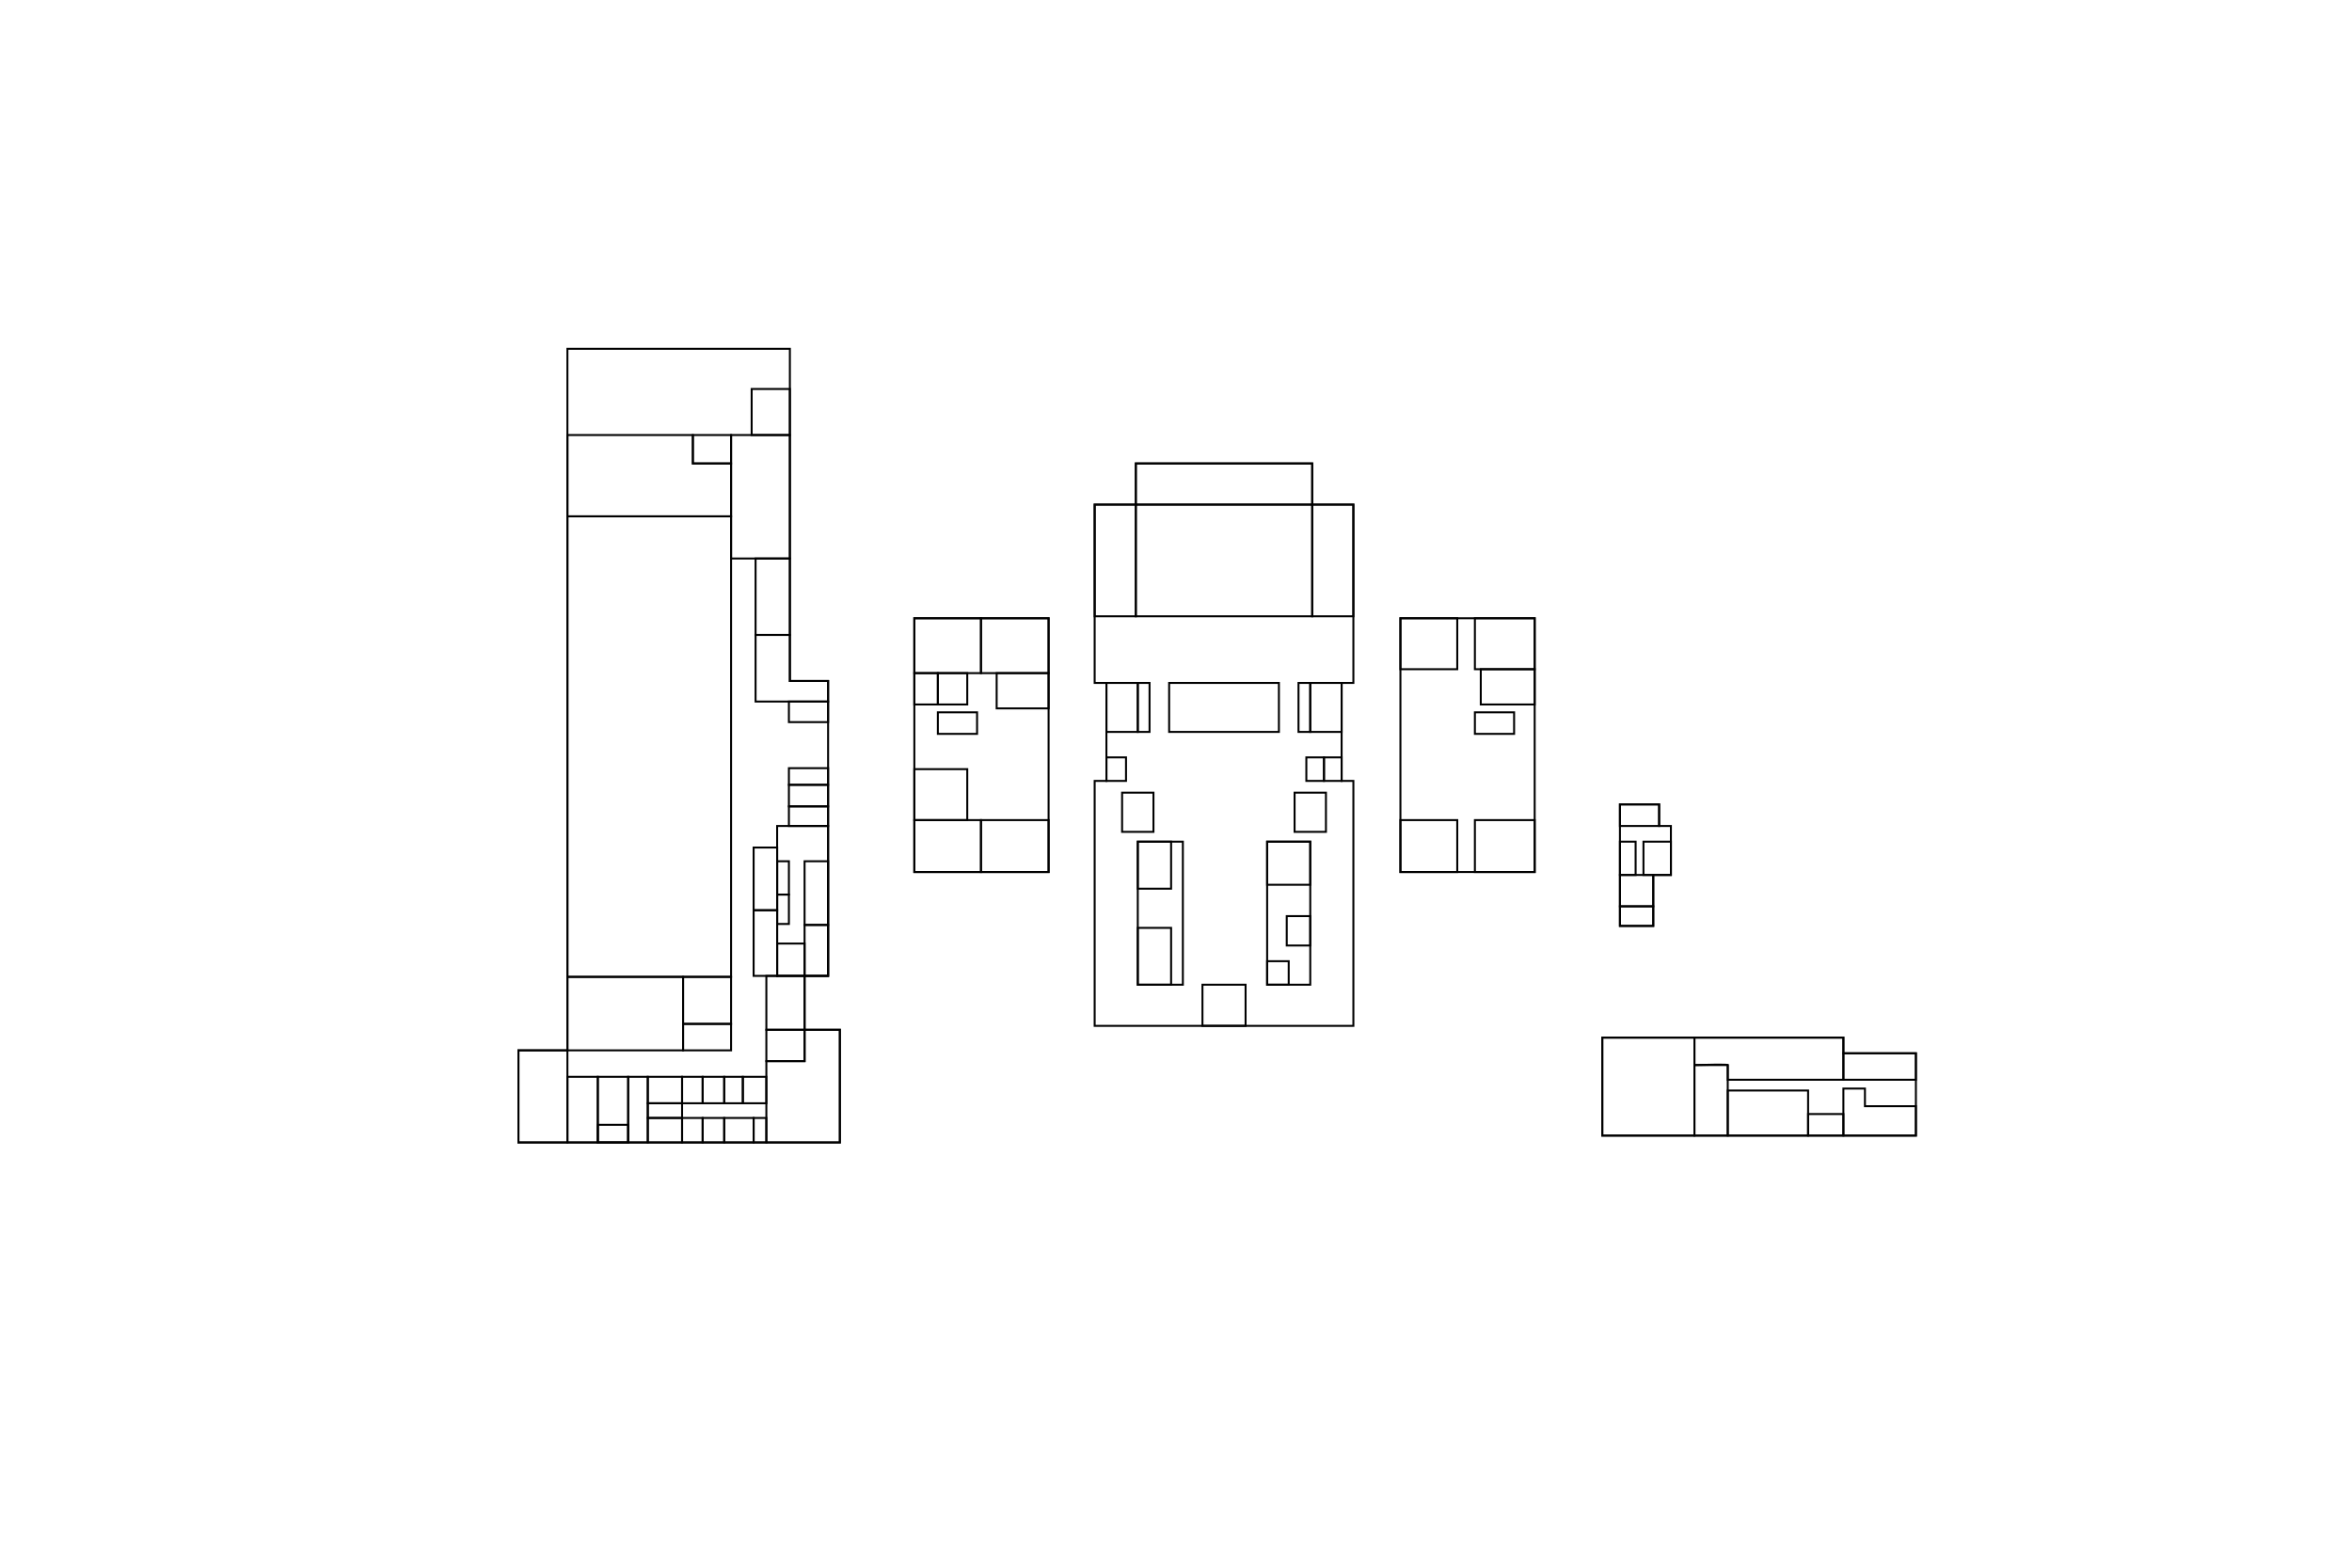
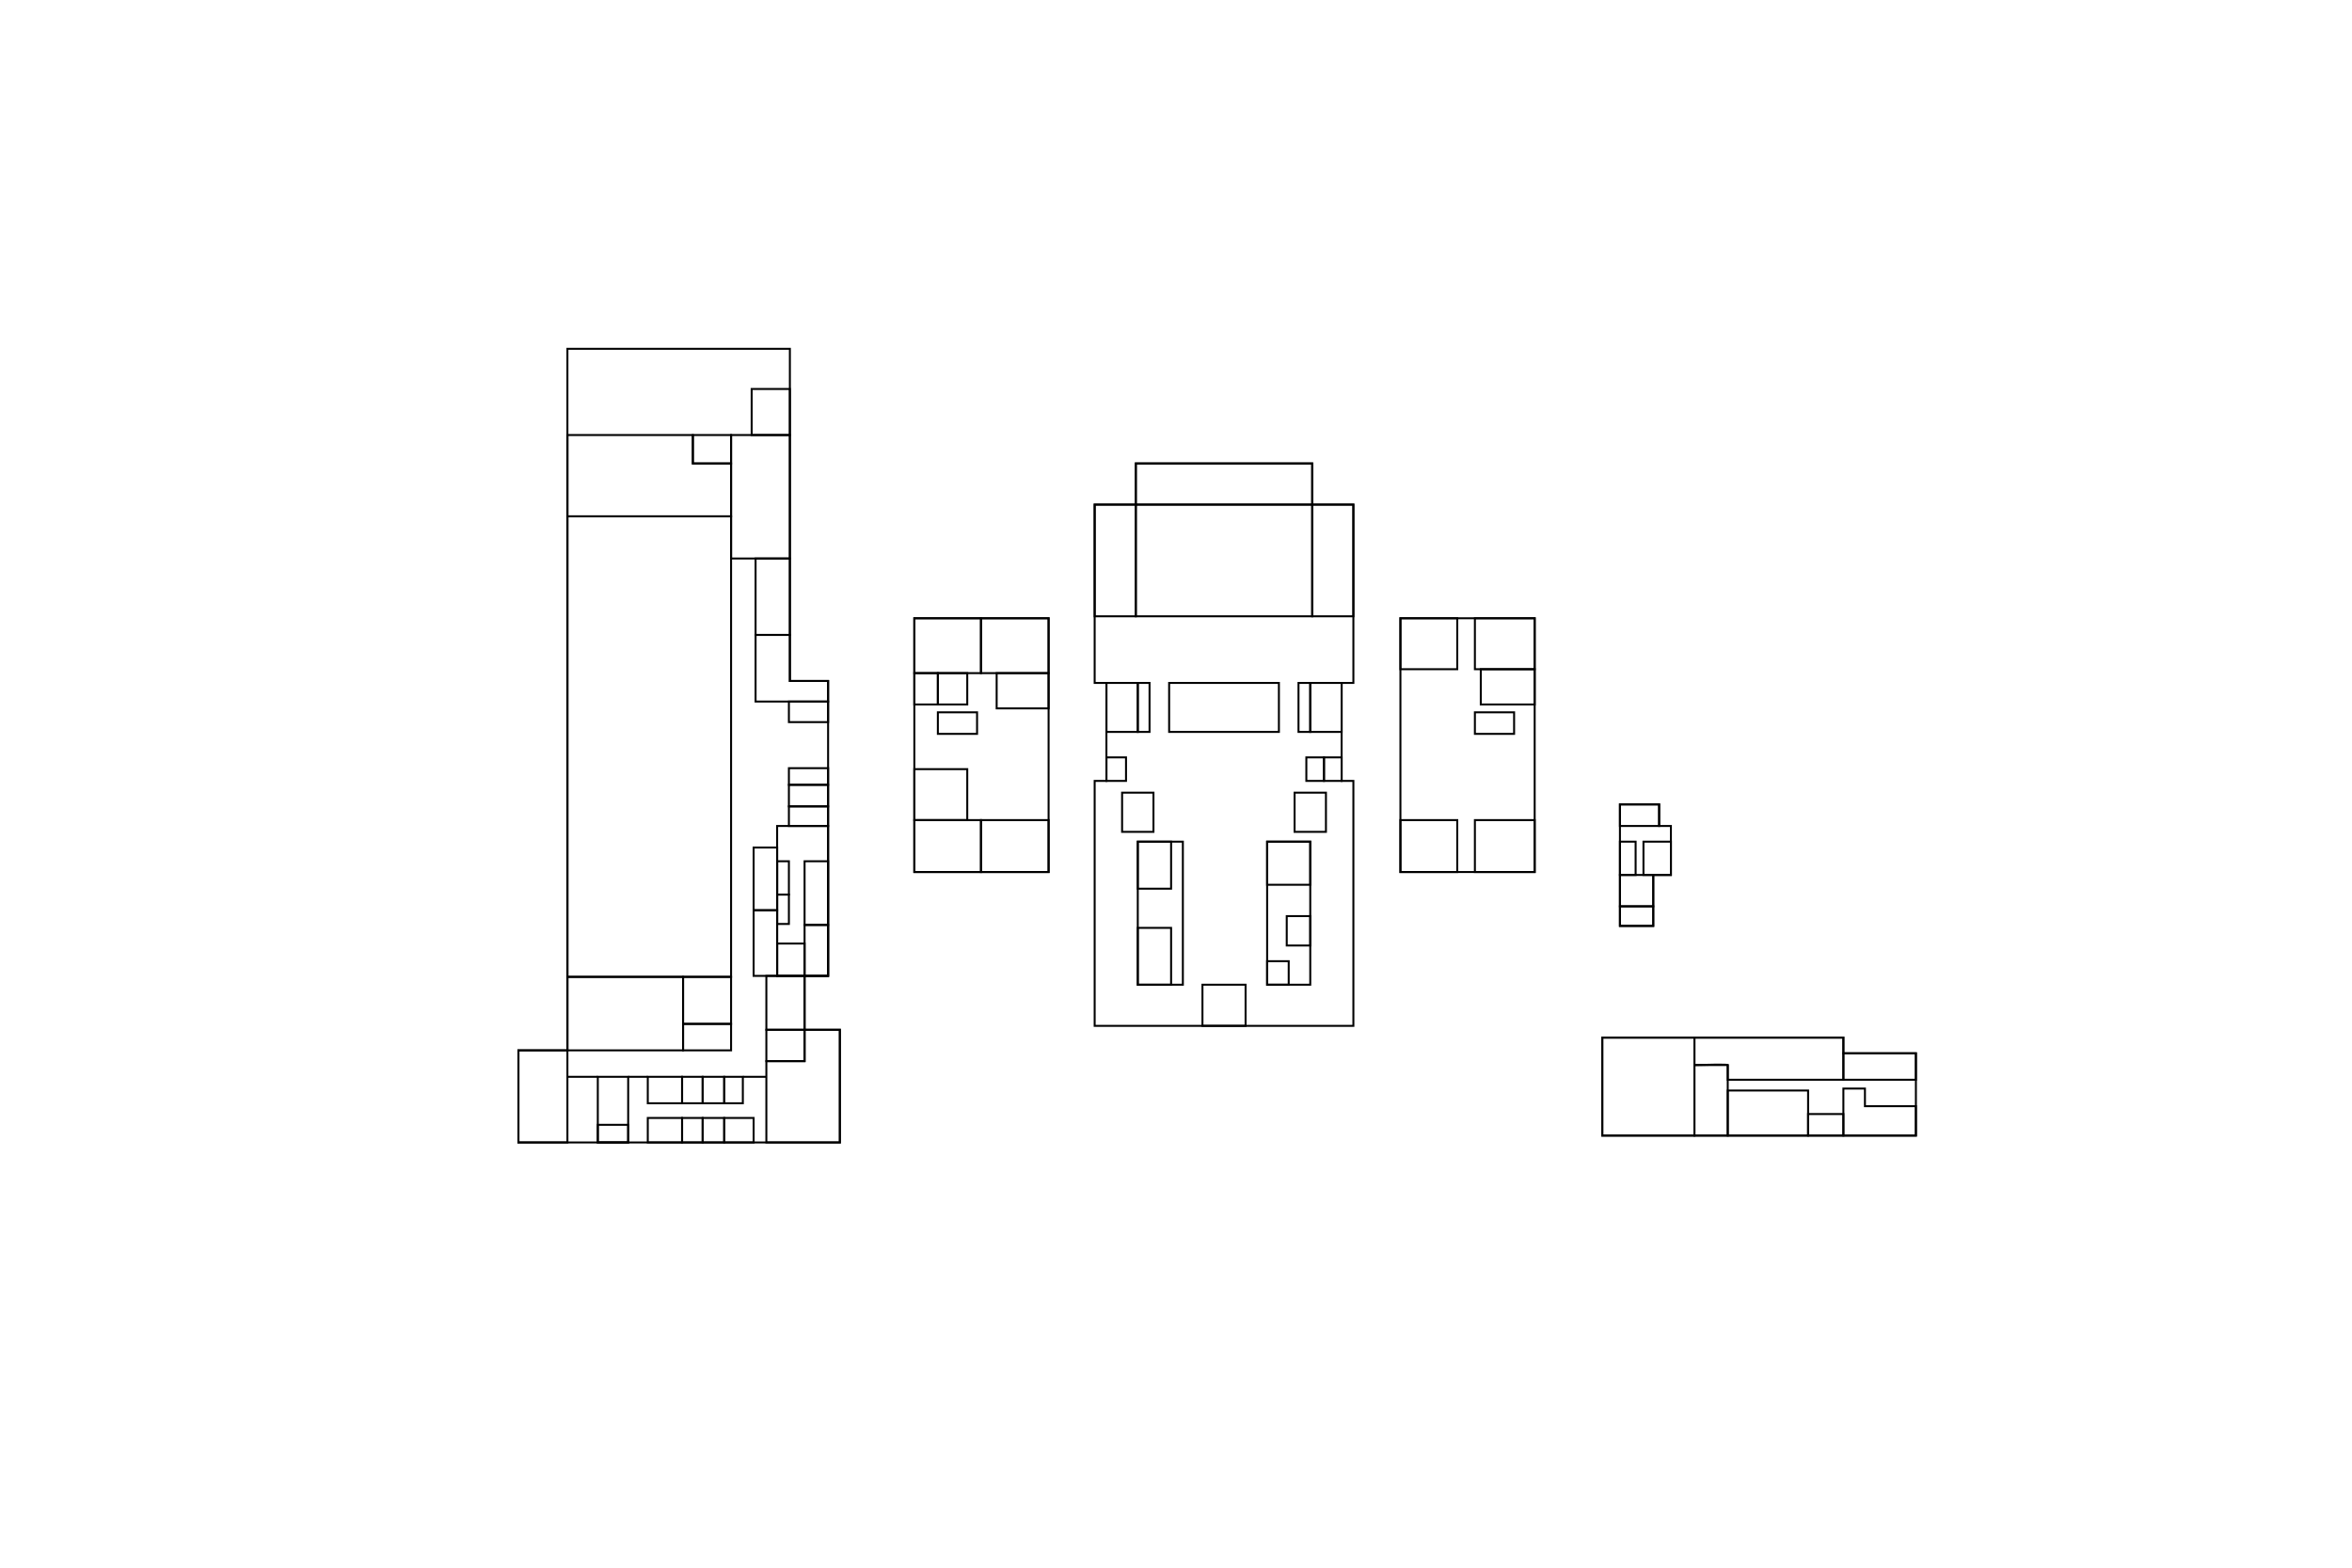
<svg xmlns="http://www.w3.org/2000/svg" width="1200" height="800" viewBox="0 0 1200 800" fill="none">
  <g id="1floor">
    <path id="Vector 1" d="M403 178H289.5V536H264.5V583H428.5V525.5H410.5V498H422.5V347.5H403V178Z" stroke="black" />
    <path id="prep" d="M403 222V198.5H383.5V222H403Z" stroke="black" />
    <path id="kaf_check" d="M353.5 236.5V222H373V236.5H353.5Z" stroke="black" />
    <path id="sport_gym2" d="M373 285H403V222H373V285Z" stroke="black" />
    <path id="dressW" d="M403 324H385.5V285H403V324Z" stroke="black" />
    <path id="showW" d="M385.5 358V324H403V347.5H422.5V358H385.5Z" stroke="black" />
    <path id="sport_gym" d="M353.5 222H289.5V263.5H373V236.5H353.5V222Z" stroke="black" />
    <path id="sport" d="M373 263.5H289.5V498.5H373V263.5Z" stroke="black" />
    <path id="st" d="M402.5 368.5V358H422.5V368.5H402.5Z" stroke="black" />
    <path id="el" d="M402.5 400.5V392H422.5V400.5H402.5Z" stroke="black" />
    <path id="tW" d="M402.5 411.5V400.5H422.5V411.5H402.5Z" stroke="black" />
    <path id="st_2" d="M402.5 421.5H422.5V411.5H402.5V421.5Z" stroke="black" />
    <path id="tM" d="M402.5 439.5H396.5V456.5H402.5V439.5Z" stroke="black" />
    <path id="tW_2" d="M402.5 456.5H396.5V471.5H402.5V456.5Z" stroke="black" />
    <path id="showM" d="M396.5 432.5H384.5V464.5H396.5V432.5Z" stroke="black" />
    <path id="dressM" d="M396.5 498H384.5V464.5H396.5V498Z" stroke="black" />
    <path id="109" d="M422.5 472H410.5V439.5H422.5V472Z" stroke="black" />
    <path id="110" d="M422.5 498H410.5V472H422.5V498Z" stroke="black" />
    <path id="111" d="M396.5 498H410.5V481.5H396.5V498Z" stroke="black" />
    <path id="100(A)" d="M391 525.5V498H410.5V525.5H391Z" stroke="black" />
    <path id="dir" d="M410.5 541.5H391V525.5H410.5V541.5Z" stroke="black" />
    <path id="100" d="M391 541.5V583H428.5V525.5H410.5V541.5H391Z" stroke="black" />
    <path id="sport_yoga" d="M348.5 498.5H289.5V536H348.5V498.5Z" stroke="black" />
    <path id="inv" d="M348.5 498.5H373V522.5H348.5V498.5Z" stroke="black" />
    <path id="prep_2" d="M373 536H348.5V522.5H373V536Z" stroke="black" />
    <path id="che" d="M289.5 583V536H264.5V583H289.5Z" stroke="black" />
-     <path id="Vector 32" d="M305 549.5H289.5V583H305V549.5Z" stroke="black" />
    <path id="107" d="M305 583H320.5V549.5H305V583Z" stroke="black" />
-     <path id="Vector 34" d="M320.5 583H330.5V549.5H320.5V583Z" stroke="black" />
    <path id="101A(6)" d="M330.5 583H348V570.5H330.5V583Z" stroke="black" />
-     <path id="Vector 36" d="M348 563H330.5V570.5H348V563Z" stroke="black" />
    <path id="106" d="M348 549.5H330.5V563H348V549.5Z" stroke="black" />
    <path id="101A(7)" d="M358.5 549.5H348V563H358.5V549.5Z" stroke="black" />
    <path id="101A(8)" d="M369.5 549.5H358.5V563H369.5V549.5Z" stroke="black" />
    <path id="101A(9)" d="M369.5 549.5H379V563H369.5V549.5Z" stroke="black" />
-     <path id="Vector 41" d="M379 549.5H391V563H379V549.5Z" stroke="black" />
    <path id="101A(5)" d="M358.5 570.5H348V583H358.5V570.5Z" stroke="black" />
    <path id="101A(4)" d="M369.5 570.5H358.5V583H369.5V570.5Z" stroke="black" />
    <path id="101A(3)" d="M384.5 570.5H369.5V583H384.5V570.5Z" stroke="black" />
-     <path id="Vector 45" d="M391 570.5H384.5V583H391V570.5Z" stroke="black" />
    <path id="Vector 46" d="M535 315.5H466.5V445H535V315.5Z" stroke="black" />
    <path id="211" d="M500.5 343.5V315.5H466.5L466.5 343.5H500.5Z" stroke="black" />
    <path id="212" d="M535 343.5H500.5V315.5H535V343.5Z" stroke="black" />
    <path id="az" d="M478.5 343.5H466.5V359.5H478.5V343.5Z" stroke="black" />
    <path id="ums" d="M478.5 359.5H493.5V343.5H478.5V359.5Z" stroke="black" />
    <path id="chto" d="M508.5 361.5V343.5H535V361.5H508.5Z" stroke="black" />
    <path id="st_3" d="M498.5 363.5H478.5V374.5H498.5V363.5Z" stroke="black" />
    <path id="hz" d="M493.5 392.5H466.5V418.5H493.5V392.5Z" stroke="black" />
    <path id="210" d="M500.5 418.5H466.5V445H500.5V418.5Z" stroke="black" />
    <path id="209" d="M535 445H500.5V418.5H535V445Z" stroke="black" />
    <path id="Vector 56" d="M940.5 529.5H817.5V579.5H977.5V537.5H940.5V529.5Z" stroke="black" />
    <path id="shtab" d="M940.5 551V537.5H977.5V551H940.5Z" stroke="black" />
    <path id="uvr" d="M951.5 555.5H940.5V579.5H977.5V564.5H951.5V555.5Z" stroke="black" />
    <path id="st_4" d="M940.5 568.5H922.5V579.5H940.5V568.5Z" stroke="black" />
    <path id="uvr_2" d="M864.5 543.5V529.5H940.5V551H881.5V543.5H864.5Z" stroke="black" />
    <path id="tALL" d="M922.5 556.5V579.5H881.5V568V556.5H922.5Z" stroke="black" />
    <path id="uvr_3" d="M864.5 543.5V579.5H881.5V543.5C881.5 543.1 870.167 543.333 864.5 543.5Z" stroke="black" />
    <path id="uvr_4" d="M864.5 579.5H817.5V529.5H864.5V579.5Z" stroke="black" />
    <path id="Vector 64" d="M843.5 472.5H826.5V410.5H846.5V421.5H852.5V446.5H843.5V472.5Z" stroke="black" />
    <path id="4" d="M843.5 462.5H826.5V472.5H843.5V462.5Z" stroke="black" />
    <path id="ch" d="M838.5 429.5H852.5V446.5H838.5V429.5Z" stroke="black" />
    <path id="2" d="M834.5 446.5H826.5V429.5H834.5V446.5Z" stroke="black" />
    <path id="st_5" d="M846.5 421.5H826.5V410.5H846.5V421.5Z" stroke="black" />
    <path id="Vector 69" d="M783 315.5H714.5V445H783V315.5Z" stroke="black" />
    <path id="207" d="M743.5 418.5H714.5V445H743.5V418.5Z" stroke="black" />
    <path id="205" d="M752.5 418.5V445H783V418.5H752.5Z" stroke="black" />
    <path id="208" d="M743.5 341.5V315.5H714.5V341.5H743.5Z" stroke="black" />
    <path id="206" d="M752.5 341.5V315.5H783V341.5H752.5Z" stroke="black" />
    <path id="kaf" d="M755.5 359.5V341.5H783V359.5H755.5Z" stroke="black" />
    <path id="st_6" d="M772.5 363.5H752.5V374.5H772.5V363.5Z" stroke="black" />
    <path id="Vector 77" d="M669.5 236.5H579.5V257.5H558.5V348.5H564.5V398.5H558.5V523.5H690.5V398.5H684.5V348.5H690.5V257.5H669.5V236.5Z" stroke="black" />
    <path id="entrance" d="M613.5 523.5V502.5H635.5V523.5H613.5Z" stroke="black" />
    <path id="Vector 102" d="M603.5 502.5H580.5V429.5H603.5V502.5Z" stroke="black" />
    <path id="st_7" d="M588.5 404.5H572.5V424.5H588.5V404.5Z" stroke="black" />
    <path id="st_8" d="M676.5 404.5H660.5V424.5H676.5V404.5Z" stroke="black" />
    <path id="shop" d="M675.5 386.5H666.5V398.5H675.5V386.5Z" stroke="black" />
    <path id="tW_3" d="M675.5 386.5H684.5V398.5H675.5V386.5Z" stroke="black" />
    <path id="tM_2" d="M564.5 386.5H574.5V398.5H564.5V386.5Z" stroke="black" />
    <path id="st_9" d="M580.5 373.5H564.5V348.5H580.5V373.5Z" stroke="black" />
    <path id="el_2" d="M586.5 373.5H580.5V348.5H586.5V373.5Z" stroke="black" />
    <path id="st_10" d="M596.5 348.5V373.5H652.5V348.5H596.5Z" stroke="black" />
    <path id="el_3" d="M668.5 348.5H662.5V373.5H668.5V348.5Z" stroke="black" />
    <path id="st_11" d="M668.5 373.5H684.5V348.5H668.5V373.5Z" stroke="black" />
    <path id="actback" d="M669.5 257.5H579.5V236.5H669.5V257.5Z" stroke="black" />
    <path id="check" d="M579.5 257.5H558.5V314.5H579.5V257.5Z" stroke="black" />
    <path id="lab" d="M669.5 257.5V314.5H690.5V257.5H669.5Z" stroke="black" />
    <path id="act" d="M669.5 314.5H579.5V257.5H669.5V314.5Z" stroke="black" />
    <path id="103" d="M597.5 453.5V429.5H580.5V453.5H597.5Z" stroke="black" />
    <path id="102" d="M597.5 473.5H580.5V502.5H597.5V473.5Z" stroke="black" />
    <path id="kassa" d="M668.5 451.5H646.5V429.5H668.5V451.5Z" stroke="black" />
    <path id="107_2" d="M656.5 467.5H668.5V482.5H656.5V467.5Z" stroke="black" />
    <path id="108" d="M657.5 490.5H646.5V502.5H657.5V490.5Z" stroke="black" />
    <path id="Vector 101" d="M422.5 498H396.5V421.5H422.5V498Z" stroke="black" />
    <path id="tALL_2" d="M320.5 574H305V583H320.5V574Z" stroke="black" />
    <path id="3" d="M843.5 446.5H826.5V462.5H843.5V446.5Z" stroke="black" />
    <path id="Vector 103" d="M668.5 502.5H646.5V429.5H668.5V502.5Z" stroke="black" />
+     <path id="Vector 104" d="M289.5 549.5H305" stroke="black" />
+     <path id="Vector 105" d="M320.5 549.5H330.5" stroke="black" />
+     <path id="Vector 106" d="M379 549.5H391" stroke="black" />
  </g>
</svg>
